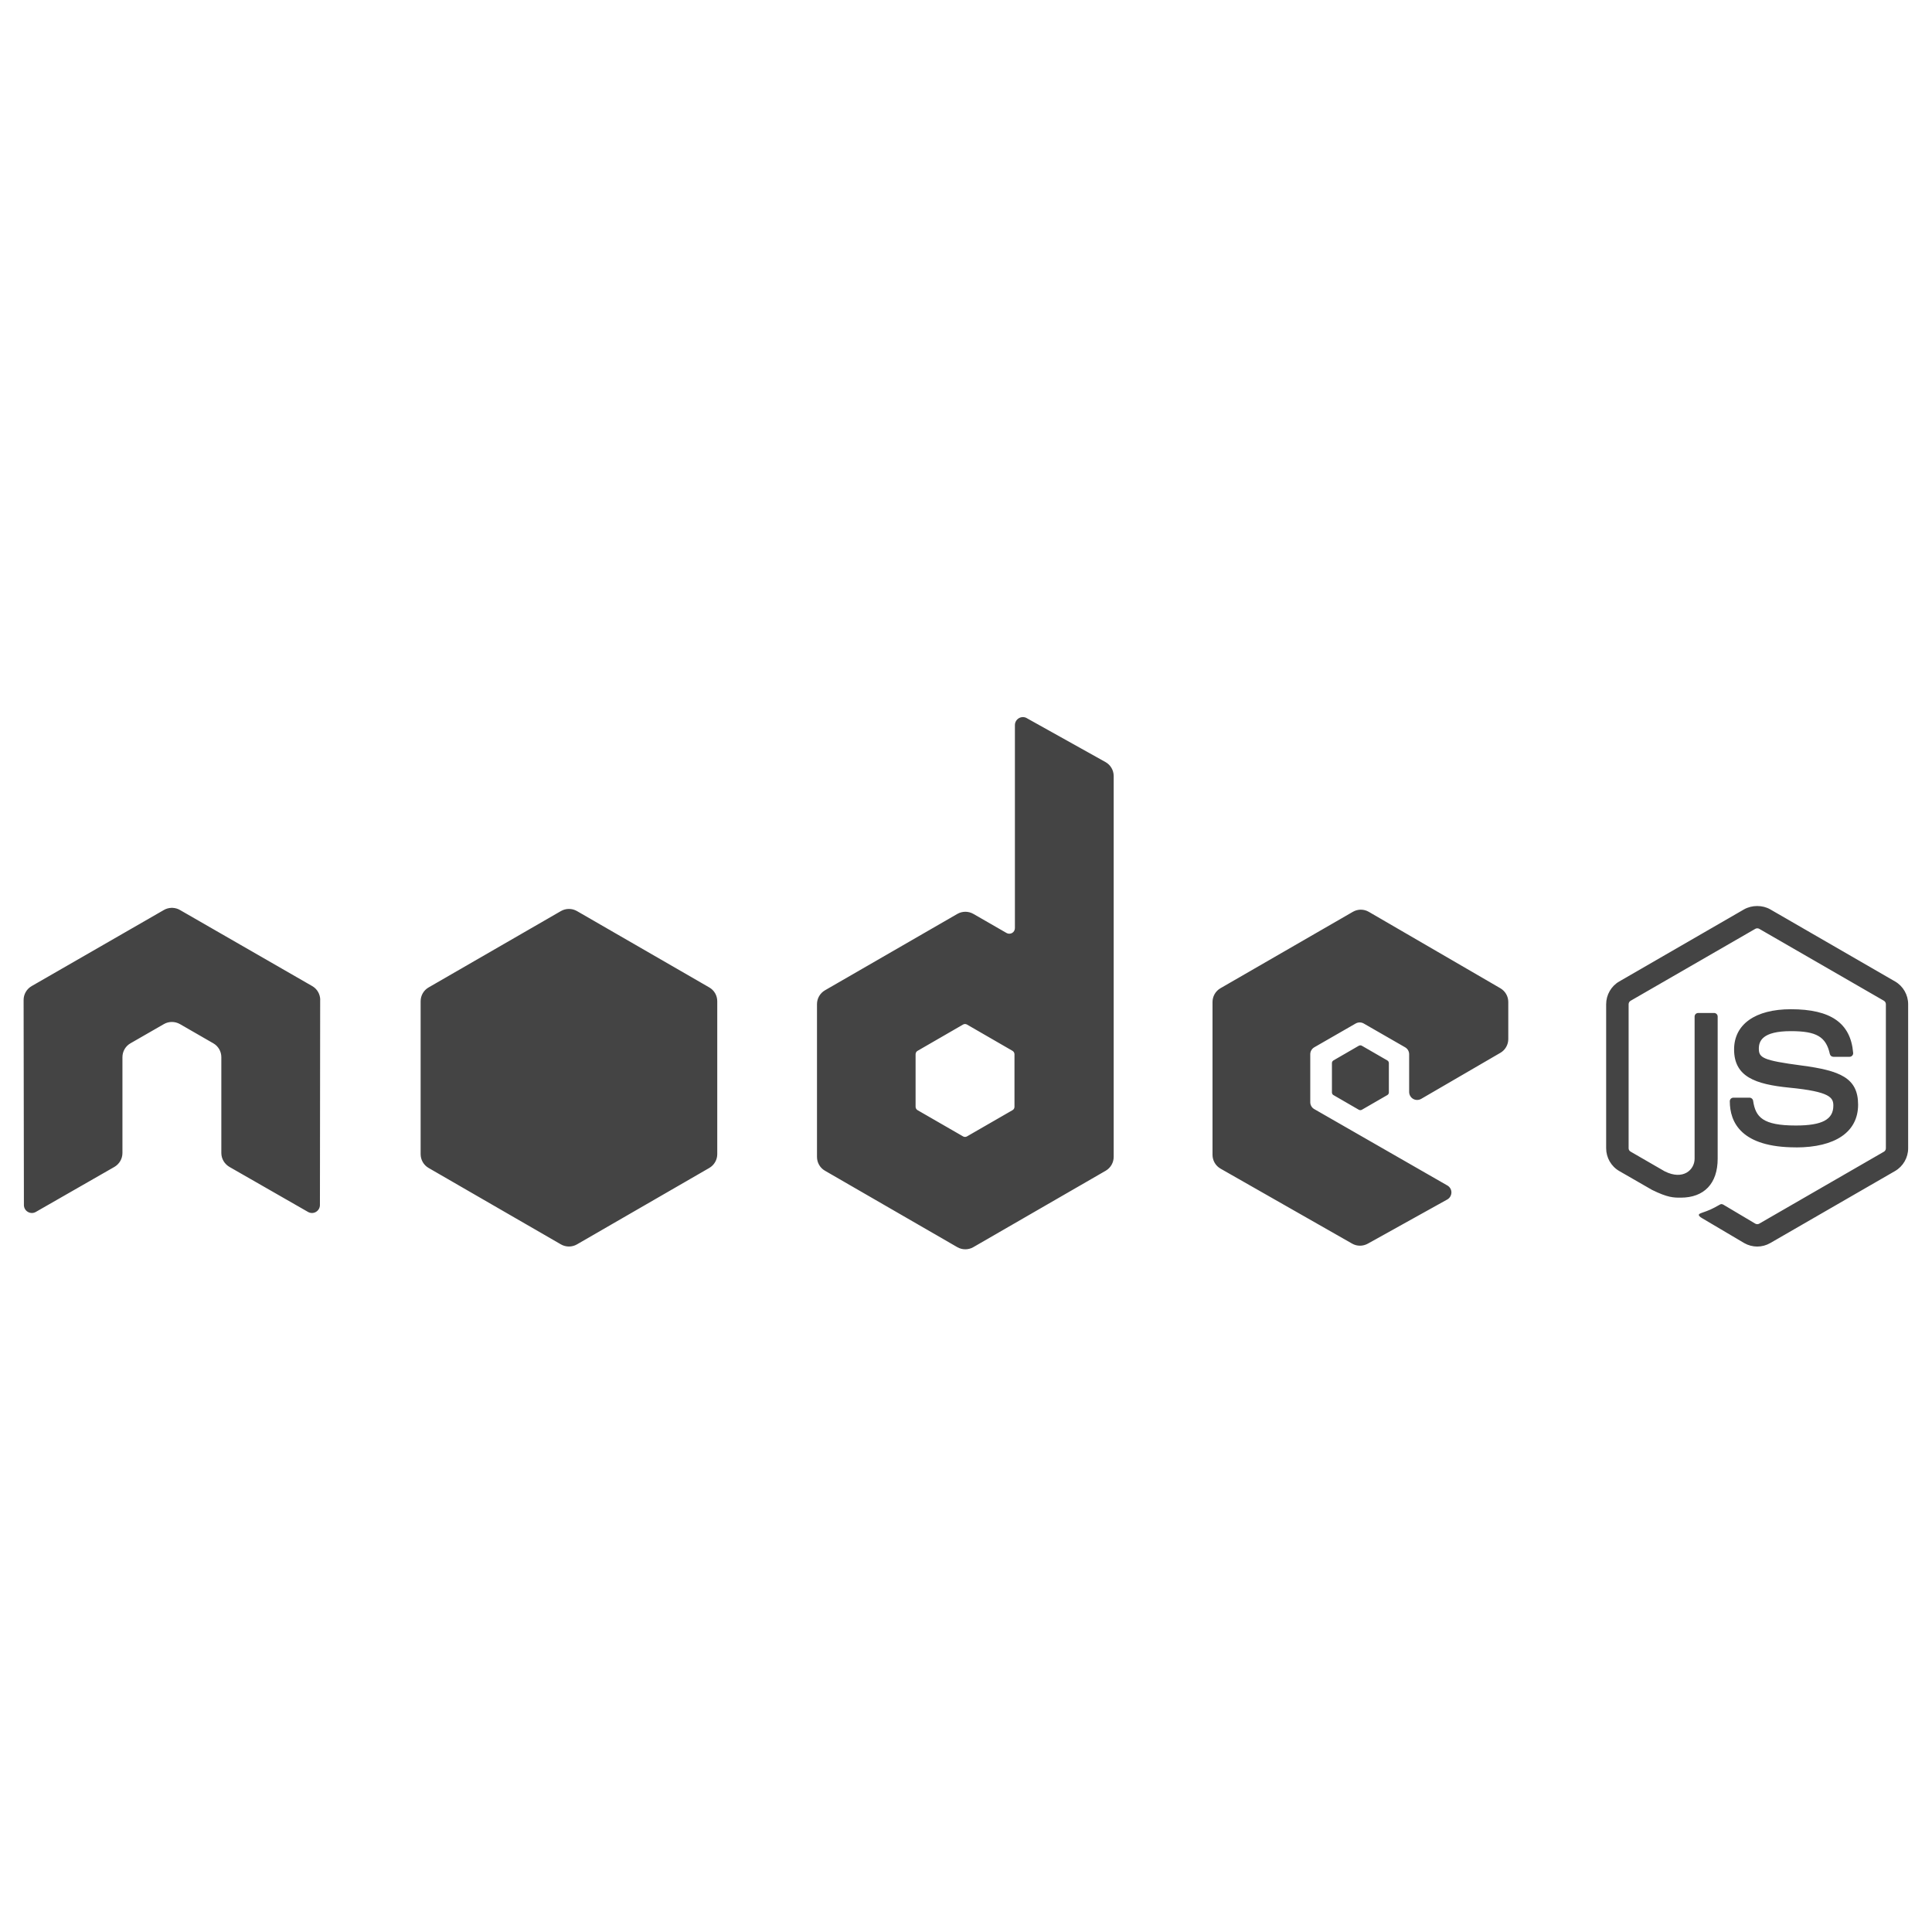
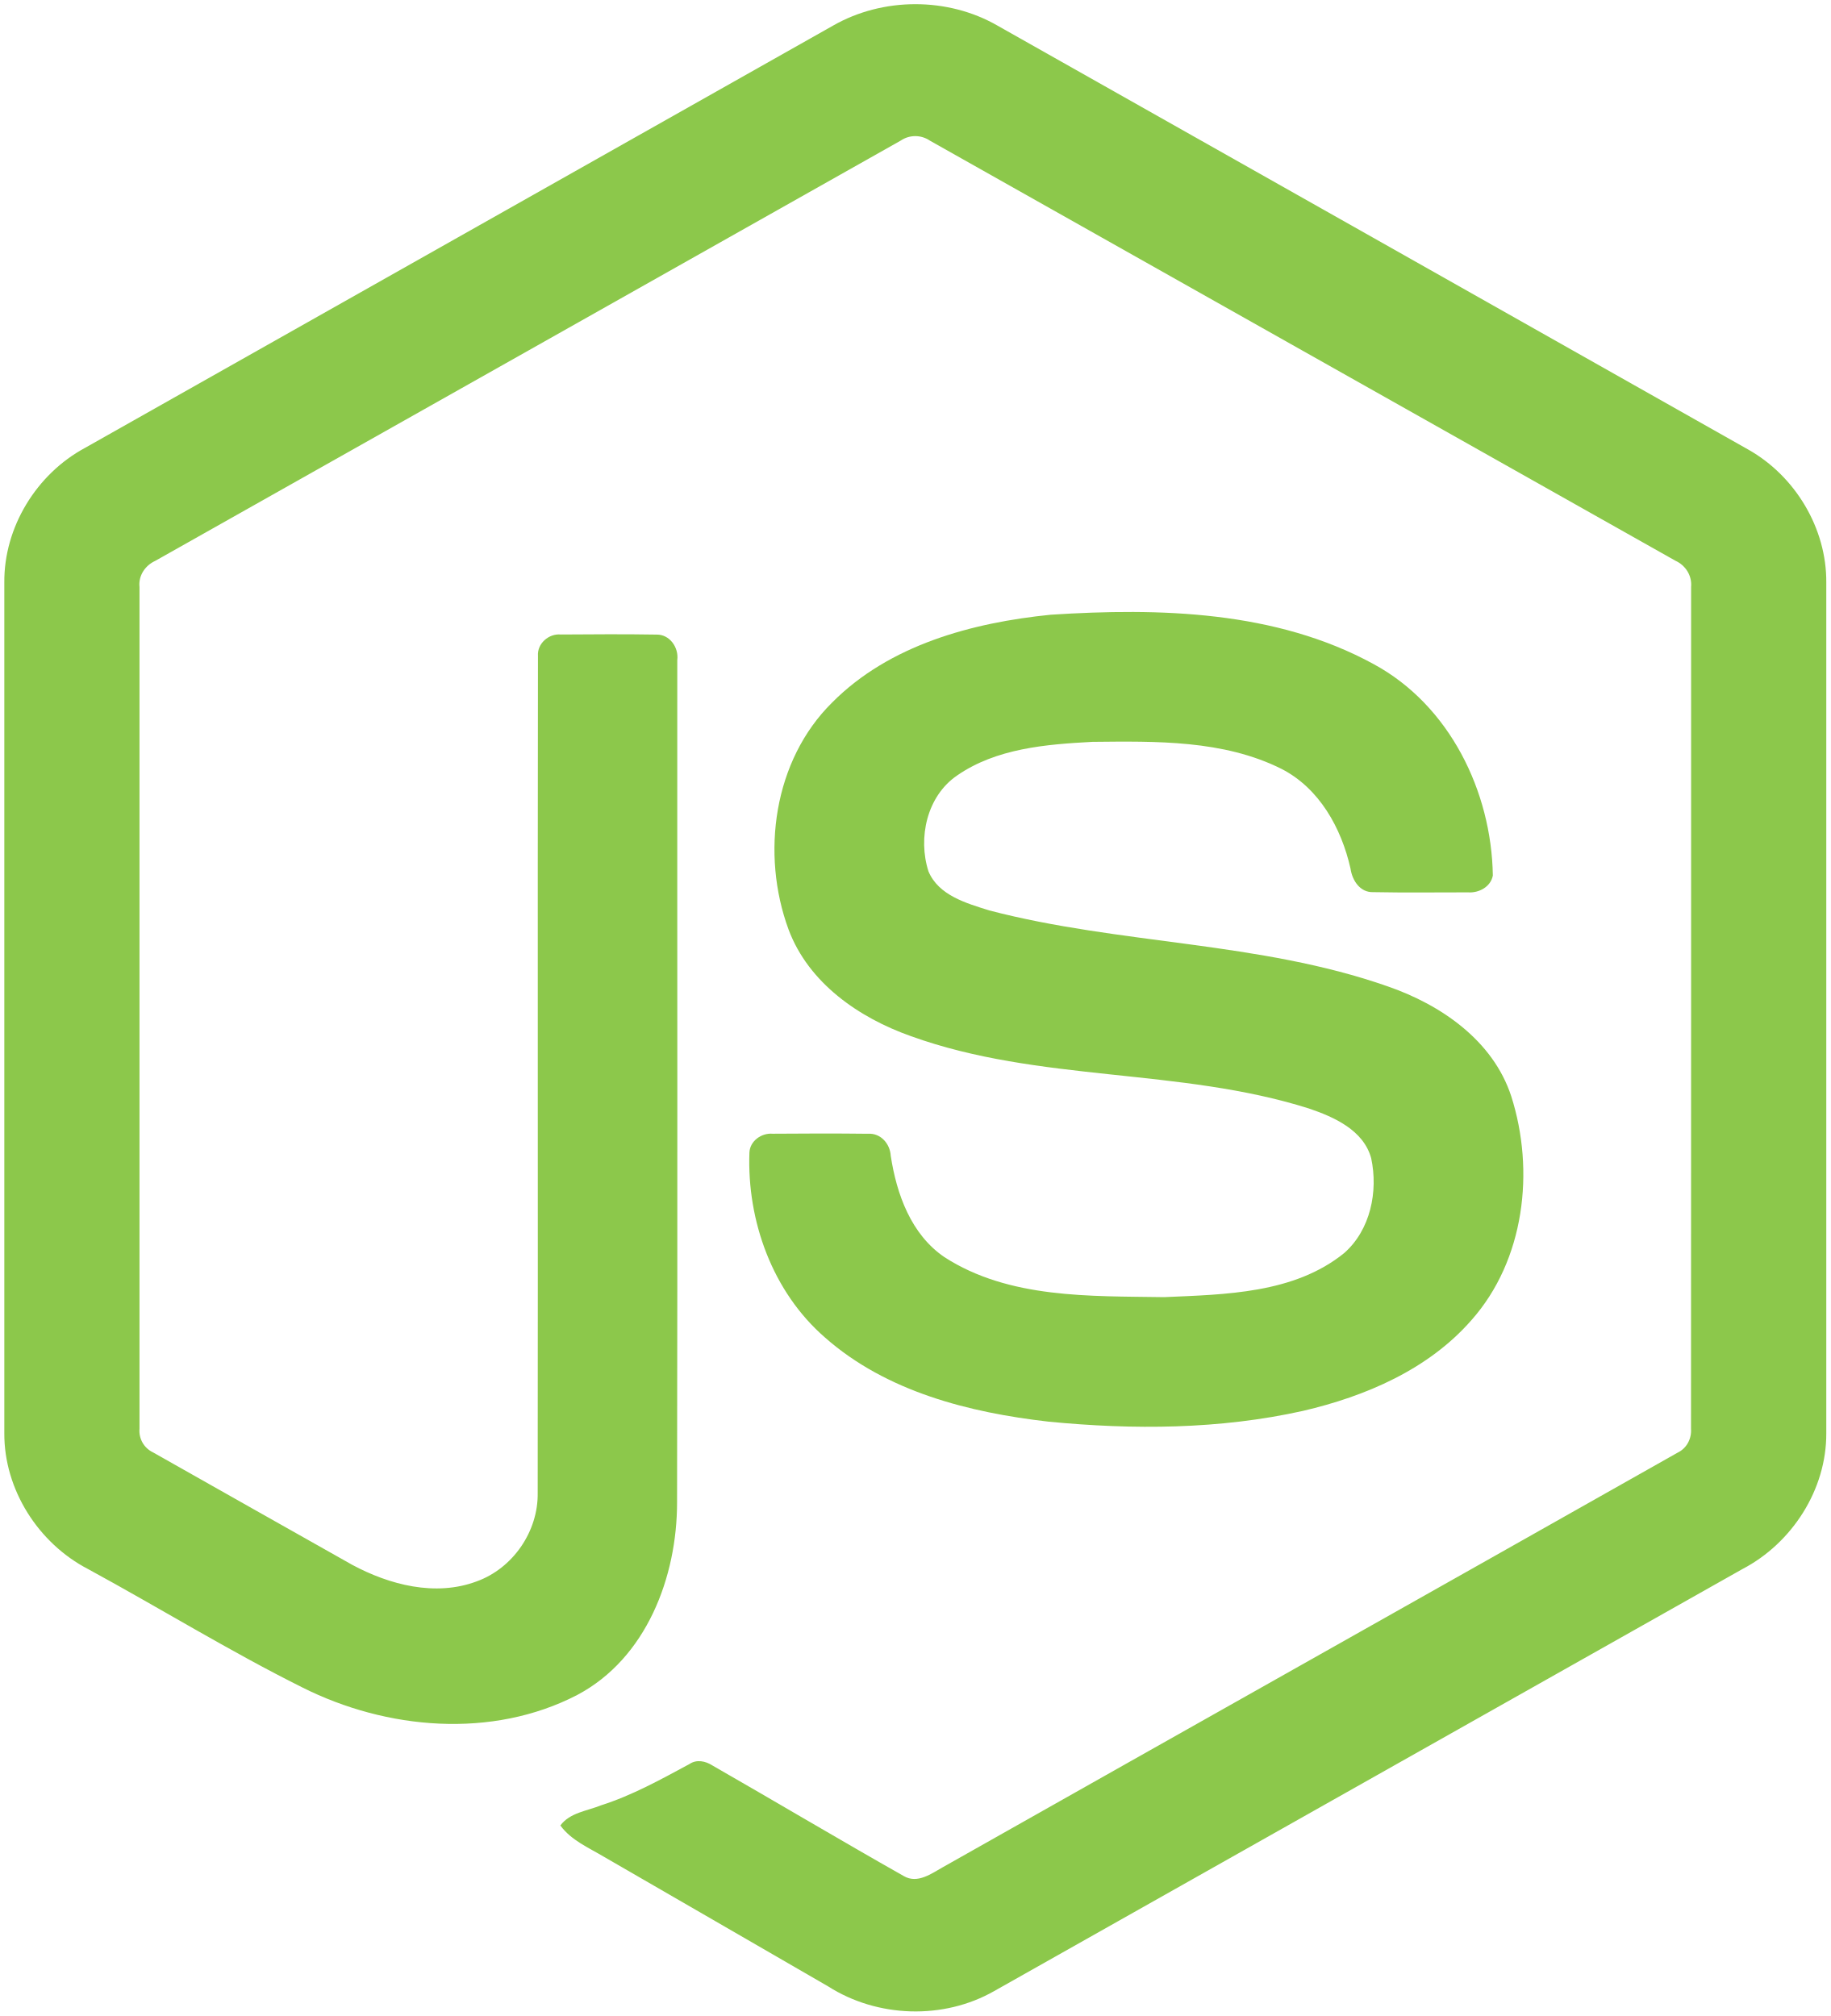
- <svg xmlns="http://www.w3.org/2000/svg" version="1.1" width="32" height="32" viewBox="0 0 32 32">
-   <path fill="#444444" d="M5.304 16.563c0-0.095-0.050-0.183-0.132-0.23l-2.192-1.261c-0.037-0.022-0.079-0.033-0.121-0.035-0.004 0-0.020 0-0.023 0-0.042 0.002-0.083 0.013-0.121 0.035l-2.191 1.261c-0.082 0.047-0.133 0.135-0.133 0.23l0.005 3.396c0 0.047 0.025 0.091 0.066 0.114 0.041 0.024 0.091 0.024 0.132 0l1.302-0.746c0.082-0.049 0.132-0.135 0.132-0.23v-1.587c0-0.094 0.050-0.182 0.132-0.229l0.555-0.319c0.041-0.024 0.086-0.035 0.133-0.035 0.045 0 0.091 0.012 0.132 0.035l0.554 0.319c0.082 0.047 0.132 0.135 0.132 0.229v1.587c0 0.095 0.051 0.181 0.133 0.23l1.302 0.746c0.041 0.024 0.092 0.024 0.132 0 0.040-0.023 0.066-0.067 0.066-0.114l0.004-3.396zM17.006 11.894c-0.041-0.023-0.091-0.022-0.131 0.002s-0.065 0.067-0.065 0.114v3.363c0 0.033-0.018 0.064-0.046 0.080s-0.064 0.017-0.093 0l-0.549-0.316c-0.082-0.047-0.183-0.047-0.265 0l-2.192 1.265c-0.082 0.047-0.133 0.135-0.133 0.229v2.531c0 0.095 0.050 0.182 0.132 0.229l2.192 1.266c0.082 0.047 0.183 0.047 0.265 0l2.193-1.266c0.082-0.048 0.132-0.135 0.132-0.229v-6.309c0-0.096-0.052-0.184-0.136-0.231l-1.305-0.728zM16.803 18.331c0 0.024-0.012 0.046-0.033 0.057l-0.753 0.434c-0.020 0.012-0.046 0.012-0.066 0l-0.753-0.434c-0.021-0.012-0.033-0.034-0.033-0.057v-0.869c0-0.024 0.013-0.046 0.033-0.057l0.753-0.435c0.020-0.012 0.046-0.012 0.066 0l0.753 0.435c0.020 0.012 0.033 0.034 0.033 0.057v0.869zM24.85 17.439c0.081-0.047 0.132-0.134 0.132-0.229v-0.613c0-0.095-0.050-0.181-0.132-0.229l-2.178-1.265c-0.082-0.048-0.183-0.048-0.265-0l-2.192 1.265c-0.082 0.047-0.132 0.135-0.132 0.229v2.53c0 0.095 0.051 0.183 0.134 0.23l2.178 1.241c0.080 0.046 0.179 0.046 0.26 0.001l1.317-0.732c0.041-0.023 0.067-0.067 0.068-0.115s-0.025-0.092-0.066-0.116l-2.206-1.266c-0.041-0.023-0.066-0.067-0.066-0.115v-0.793c0-0.047 0.025-0.091 0.066-0.115l0.687-0.395c0.041-0.023 0.091-0.023 0.132 0l0.687 0.395c0.041 0.024 0.066 0.067 0.066 0.115v0.624c0 0.047 0.025 0.091 0.066 0.115s0.092 0.023 0.133-0l1.312-0.763zM9.291 15.090c0.082-0.047 0.183-0.047 0.265 0l2.192 1.265c0.082 0.047 0.132 0.134 0.132 0.229v2.532c0 0.095-0.051 0.182-0.132 0.229l-2.192 1.266c-0.082 0.047-0.183 0.047-0.265 0l-2.192-1.266c-0.082-0.047-0.132-0.135-0.132-0.229v-2.532c0-0.095 0.050-0.182 0.132-0.229l2.192-1.265zM29.106 20.647c-0.075 0-0.151-0.020-0.217-0.058l-0.69-0.408c-0.103-0.058-0.052-0.078-0.019-0.090 0.137-0.048 0.165-0.059 0.312-0.142 0.015-0.009 0.036-0.005 0.052 0.004l0.53 0.315c0.019 0.011 0.046 0.011 0.064 0l2.067-1.193c0.019-0.011 0.031-0.033 0.031-0.056v-2.386c0-0.023-0.012-0.045-0.032-0.057l-2.066-1.192c-0.019-0.011-0.045-0.011-0.064 0l-2.066 1.192c-0.020 0.011-0.033 0.034-0.033 0.057v2.386c0 0.023 0.013 0.044 0.032 0.055l0.566 0.327c0.307 0.154 0.495-0.027 0.495-0.209v-2.355c0-0.033 0.027-0.059 0.060-0.059h0.262c0.033 0 0.060 0.026 0.060 0.059v2.355c0 0.41-0.223 0.645-0.612 0.645-0.119 0-0.214 0-0.476-0.129l-0.542-0.312c-0.134-0.077-0.217-0.222-0.217-0.377v-2.386c0-0.155 0.083-0.3 0.217-0.377l2.067-1.194c0.131-0.074 0.305-0.074 0.434 0l2.067 1.194c0.134 0.077 0.217 0.222 0.217 0.377v2.386c0 0.155-0.083 0.299-0.217 0.377l-2.067 1.193c-0.066 0.038-0.141 0.058-0.218 0.058zM29.745 19.004c-0.905 0-1.094-0.415-1.094-0.764 0-0.033 0.026-0.059 0.060-0.059h0.267c0.030 0 0.055 0.022 0.059 0.051 0.040 0.272 0.16 0.41 0.708 0.41 0.435 0 0.621-0.099 0.621-0.329 0-0.133-0.052-0.232-0.729-0.298-0.565-0.056-0.915-0.181-0.915-0.633 0-0.417 0.352-0.666 0.941-0.666 0.662 0 0.99 0.23 1.031 0.723 0.002 0.017-0.004 0.033-0.016 0.046s-0.027 0.019-0.044 0.019h-0.268c-0.028 0-0.052-0.020-0.058-0.047-0.064-0.286-0.221-0.378-0.645-0.378-0.475 0-0.531 0.166-0.531 0.29 0 0.151 0.065 0.194 0.707 0.279 0.635 0.084 0.937 0.203 0.937 0.649 0 0.45-0.375 0.708-1.030 0.708zM22.506 17.321c0.016-0.009 0.035-0.009 0.051 0l0.421 0.243c0.016 0.009 0.026 0.026 0.026 0.044v0.486c0 0.018-0.010 0.035-0.026 0.044l-0.421 0.243c-0.016 0.009-0.035 0.009-0.051 0l-0.42-0.243c-0.016-0.009-0.025-0.026-0.025-0.044v-0.486c0-0.018 0.010-0.035 0.025-0.044l0.42-0.243z" />
+ <svg xmlns="http://www.w3.org/2000/svg" width="256px" height="282px" viewBox="0 0 256 282" version="1.1" preserveAspectRatio="xMinYMin meet">
+   <g fill="#8CC84B">
+     <path d="M116.504,3.58 C123.466,-0.405 132.534,-0.423 139.49,3.58 C174.485,23.354 209.491,43.097 244.48,62.883 C251.061,66.59 255.463,73.914 255.396,81.497 L255.396,200.465 C255.445,208.362 250.608,215.861 243.665,219.484 C208.785,239.149 173.923,258.838 139.049,278.503 C131.943,282.566 122.693,282.252 115.81,277.857 C105.352,271.795 94.877,265.763 84.42,259.707 C82.282,258.433 79.873,257.419 78.364,255.348 C79.698,253.549 82.083,253.325 84.021,252.54 C88.386,251.152 92.395,248.924 96.405,246.762 C97.419,246.068 98.657,246.334 99.629,246.955 C108.571,252.082 117.434,257.358 126.406,262.436 C128.32,263.541 130.258,262.074 131.894,261.162 C166.122,241.817 200.392,222.545 234.614,203.194 C235.882,202.584 236.583,201.238 236.48,199.849 C236.504,160.604 236.486,121.352 236.492,82.107 C236.637,80.531 235.725,79.082 234.3,78.436 C199.541,58.862 164.8,39.257 130.047,19.677 C128.803,18.832 127.197,18.826 125.953,19.671 C91.2,39.257 56.465,58.88 21.712,78.454 C20.293,79.1 19.339,80.525 19.508,82.107 C19.514,121.352 19.508,160.604 19.508,199.855 C19.387,201.244 20.136,202.56 21.398,203.158 C30.672,208.417 39.958,213.639 49.238,218.88 C54.466,221.694 60.885,223.366 66.645,221.211 C71.728,219.387 75.291,214.201 75.194,208.803 C75.242,169.787 75.17,130.765 75.23,91.755 C75.103,90.023 76.746,88.592 78.43,88.755 C82.886,88.725 87.348,88.694 91.804,88.767 C93.663,88.725 94.943,90.59 94.714,92.335 C94.696,131.598 94.762,170.862 94.684,210.125 C94.696,220.589 90.397,231.976 80.718,237.096 C68.794,243.272 54.056,241.962 42.276,236.039 C32.078,230.949 22.346,224.942 12.329,219.49 C5.368,215.885 0.555,208.356 0.604,200.465 L0.604,81.497 C0.531,73.757 5.108,66.3 11.894,62.648 C46.768,42.965 81.636,23.269 116.504,3.58 L116.504,3.58 Z" />
+     <path d="M146.928,85.989 C162.137,85.011 178.421,85.41 192.109,92.903 C202.705,98.645 208.58,110.696 208.767,122.469 C208.471,124.057 206.811,124.933 205.295,124.824 C200.882,124.818 196.468,124.885 192.054,124.794 C190.183,124.866 189.096,123.14 188.86,121.485 C187.592,115.852 184.519,110.273 179.218,107.556 C171.079,103.481 161.642,103.686 152.767,103.771 C146.288,104.115 139.321,104.676 133.832,108.486 C129.618,111.372 128.338,117.198 129.842,121.89 C131.26,125.259 135.149,126.346 138.331,127.348 C156.661,132.142 176.085,131.665 194.065,137.974 C201.509,140.546 208.791,145.546 211.339,153.34 C214.672,163.786 213.211,176.272 205.778,184.658 C199.752,191.559 190.974,195.315 182.219,197.355 C170.572,199.952 158.485,200.018 146.657,198.865 C135.535,197.597 123.961,194.675 115.375,187.097 C108.033,180.722 104.447,170.789 104.803,161.202 C104.888,159.583 106.5,158.454 108.051,158.587 C112.495,158.551 116.939,158.539 121.383,158.593 C123.158,158.466 124.474,160 124.565,161.672 C125.386,167.04 127.402,172.673 132.082,175.855 C141.114,181.682 152.447,181.283 162.789,181.446 C171.357,181.066 180.975,180.951 187.967,175.288 C191.656,172.057 192.749,166.654 191.752,162.005 C190.672,158.08 186.566,156.251 183.04,155.055 C164.945,149.331 145.304,151.408 127.384,144.936 C120.109,142.364 113.075,137.503 110.279,130.029 C106.379,119.451 108.166,106.367 116.377,98.264 C124.383,90.204 135.94,87.1 146.928,85.989 L146.928,85.989 Z" />
+   </g>
</svg>
